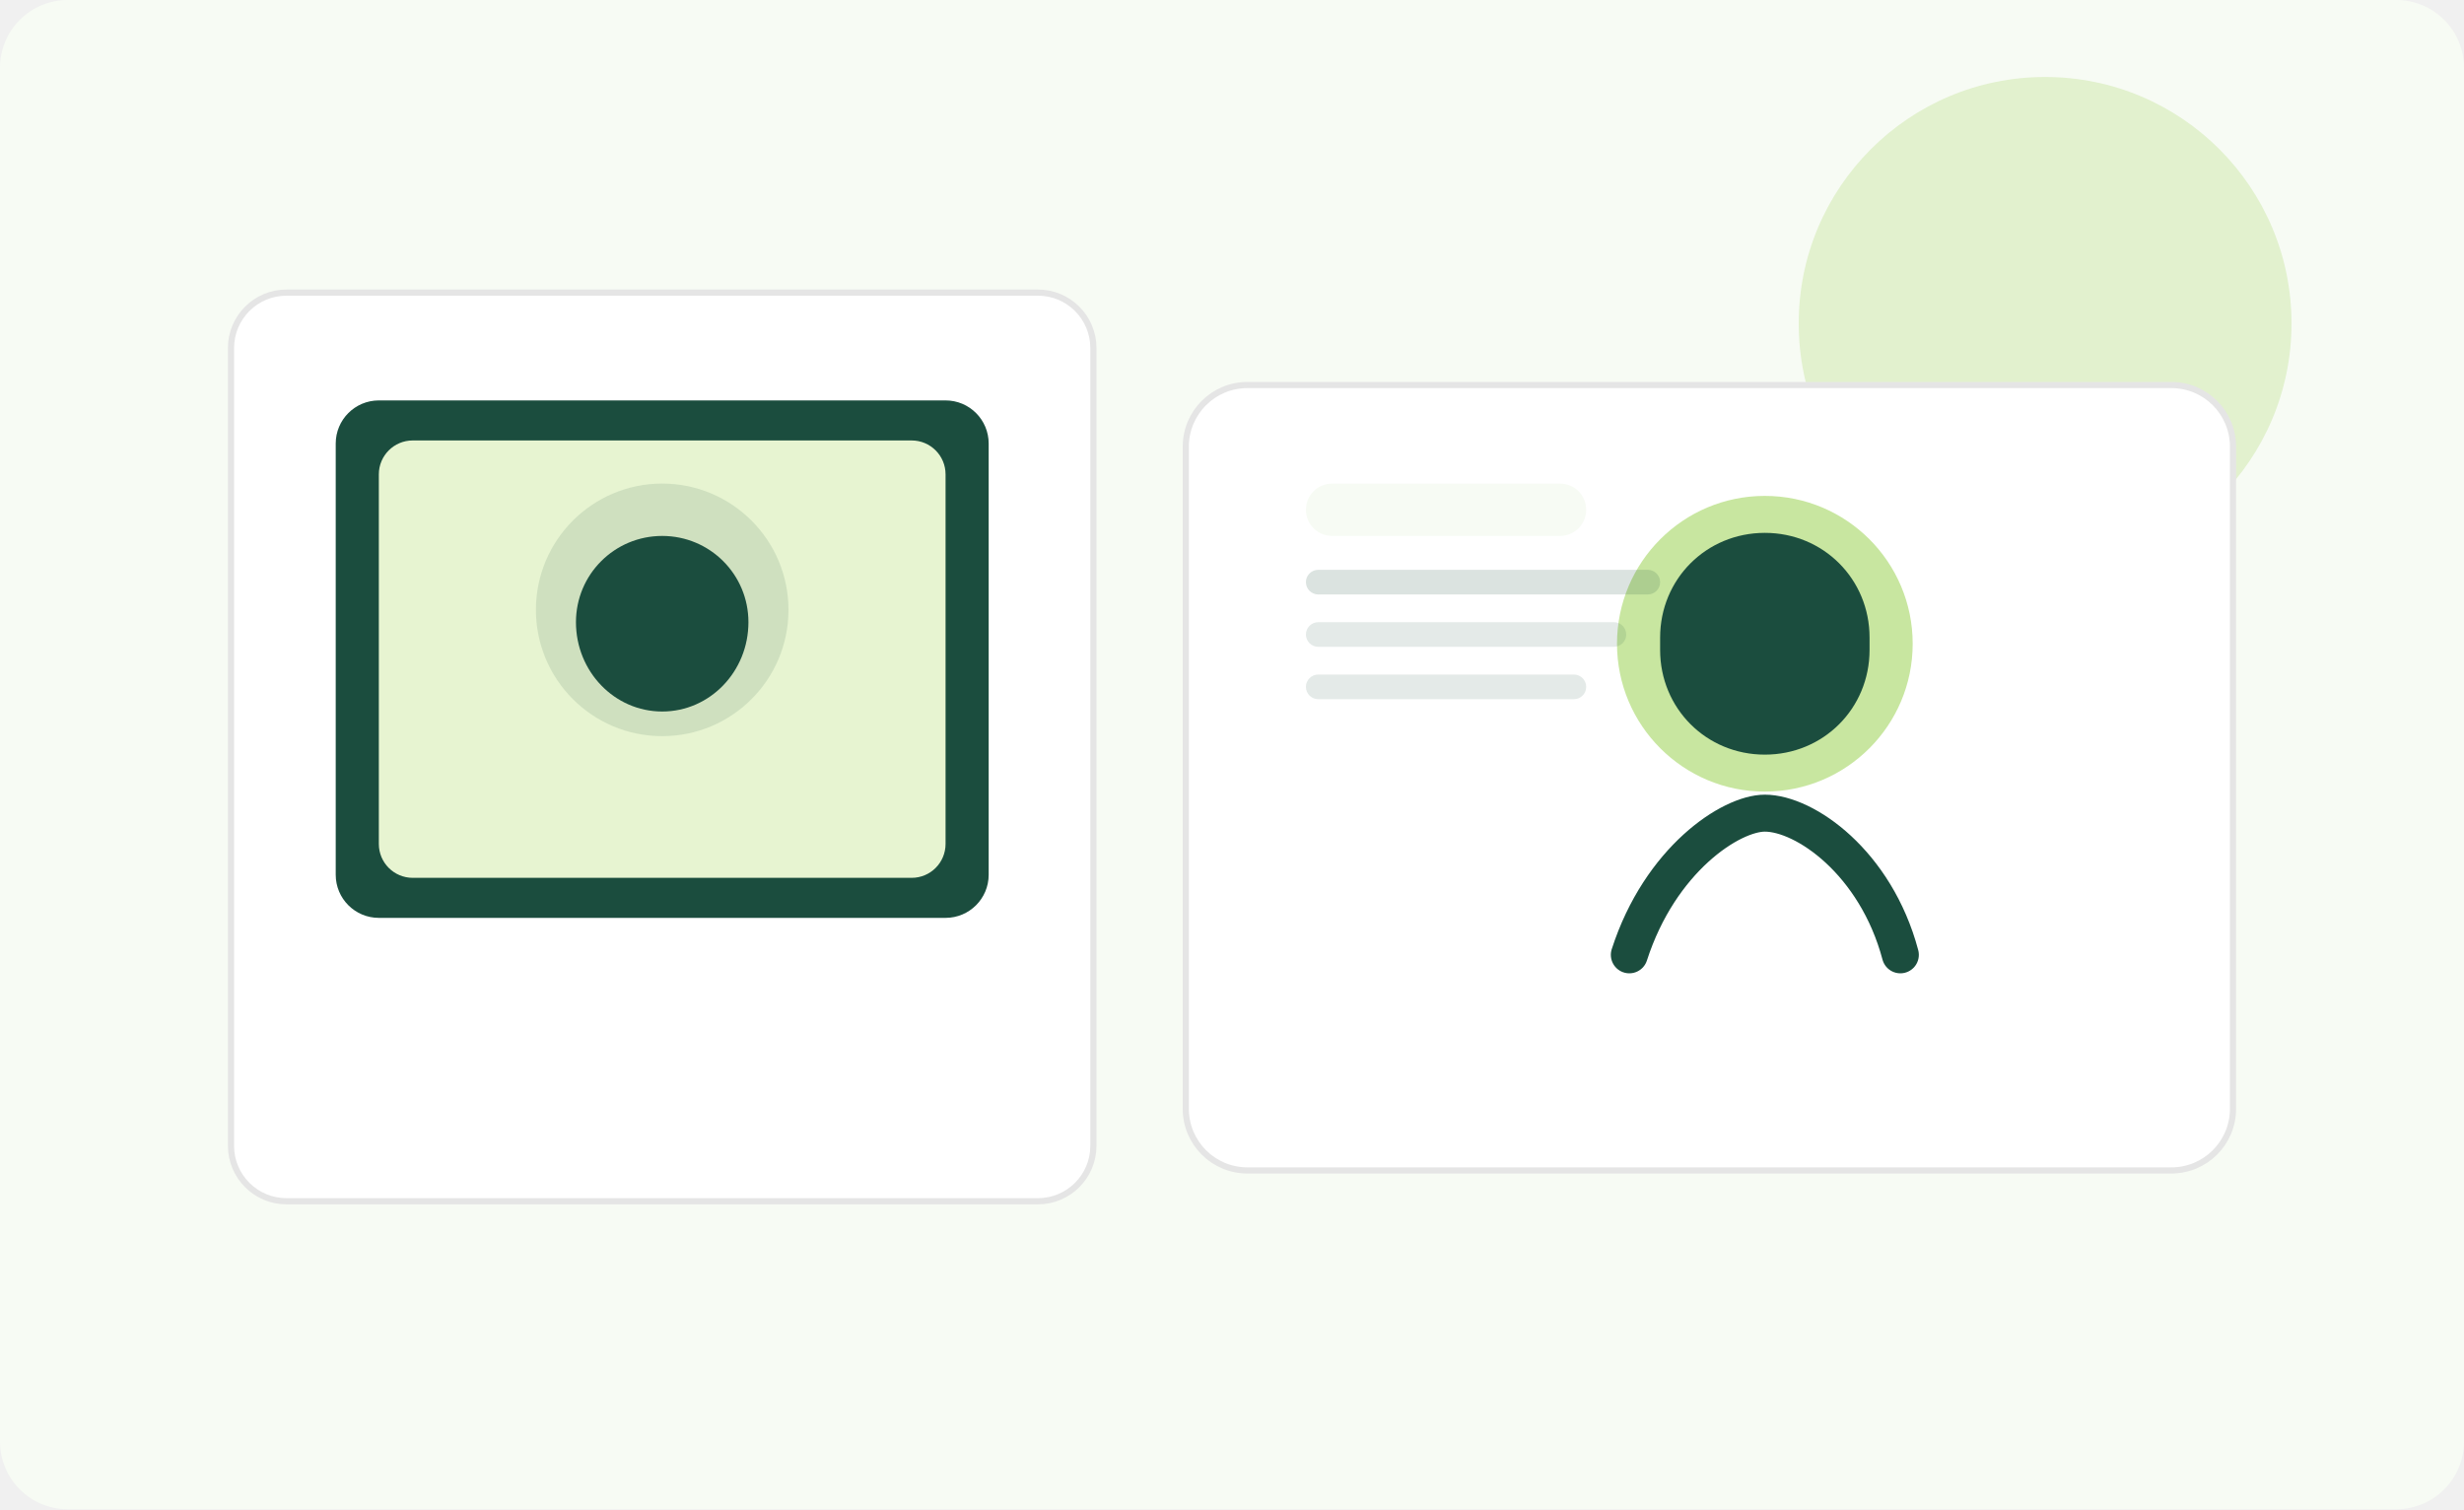
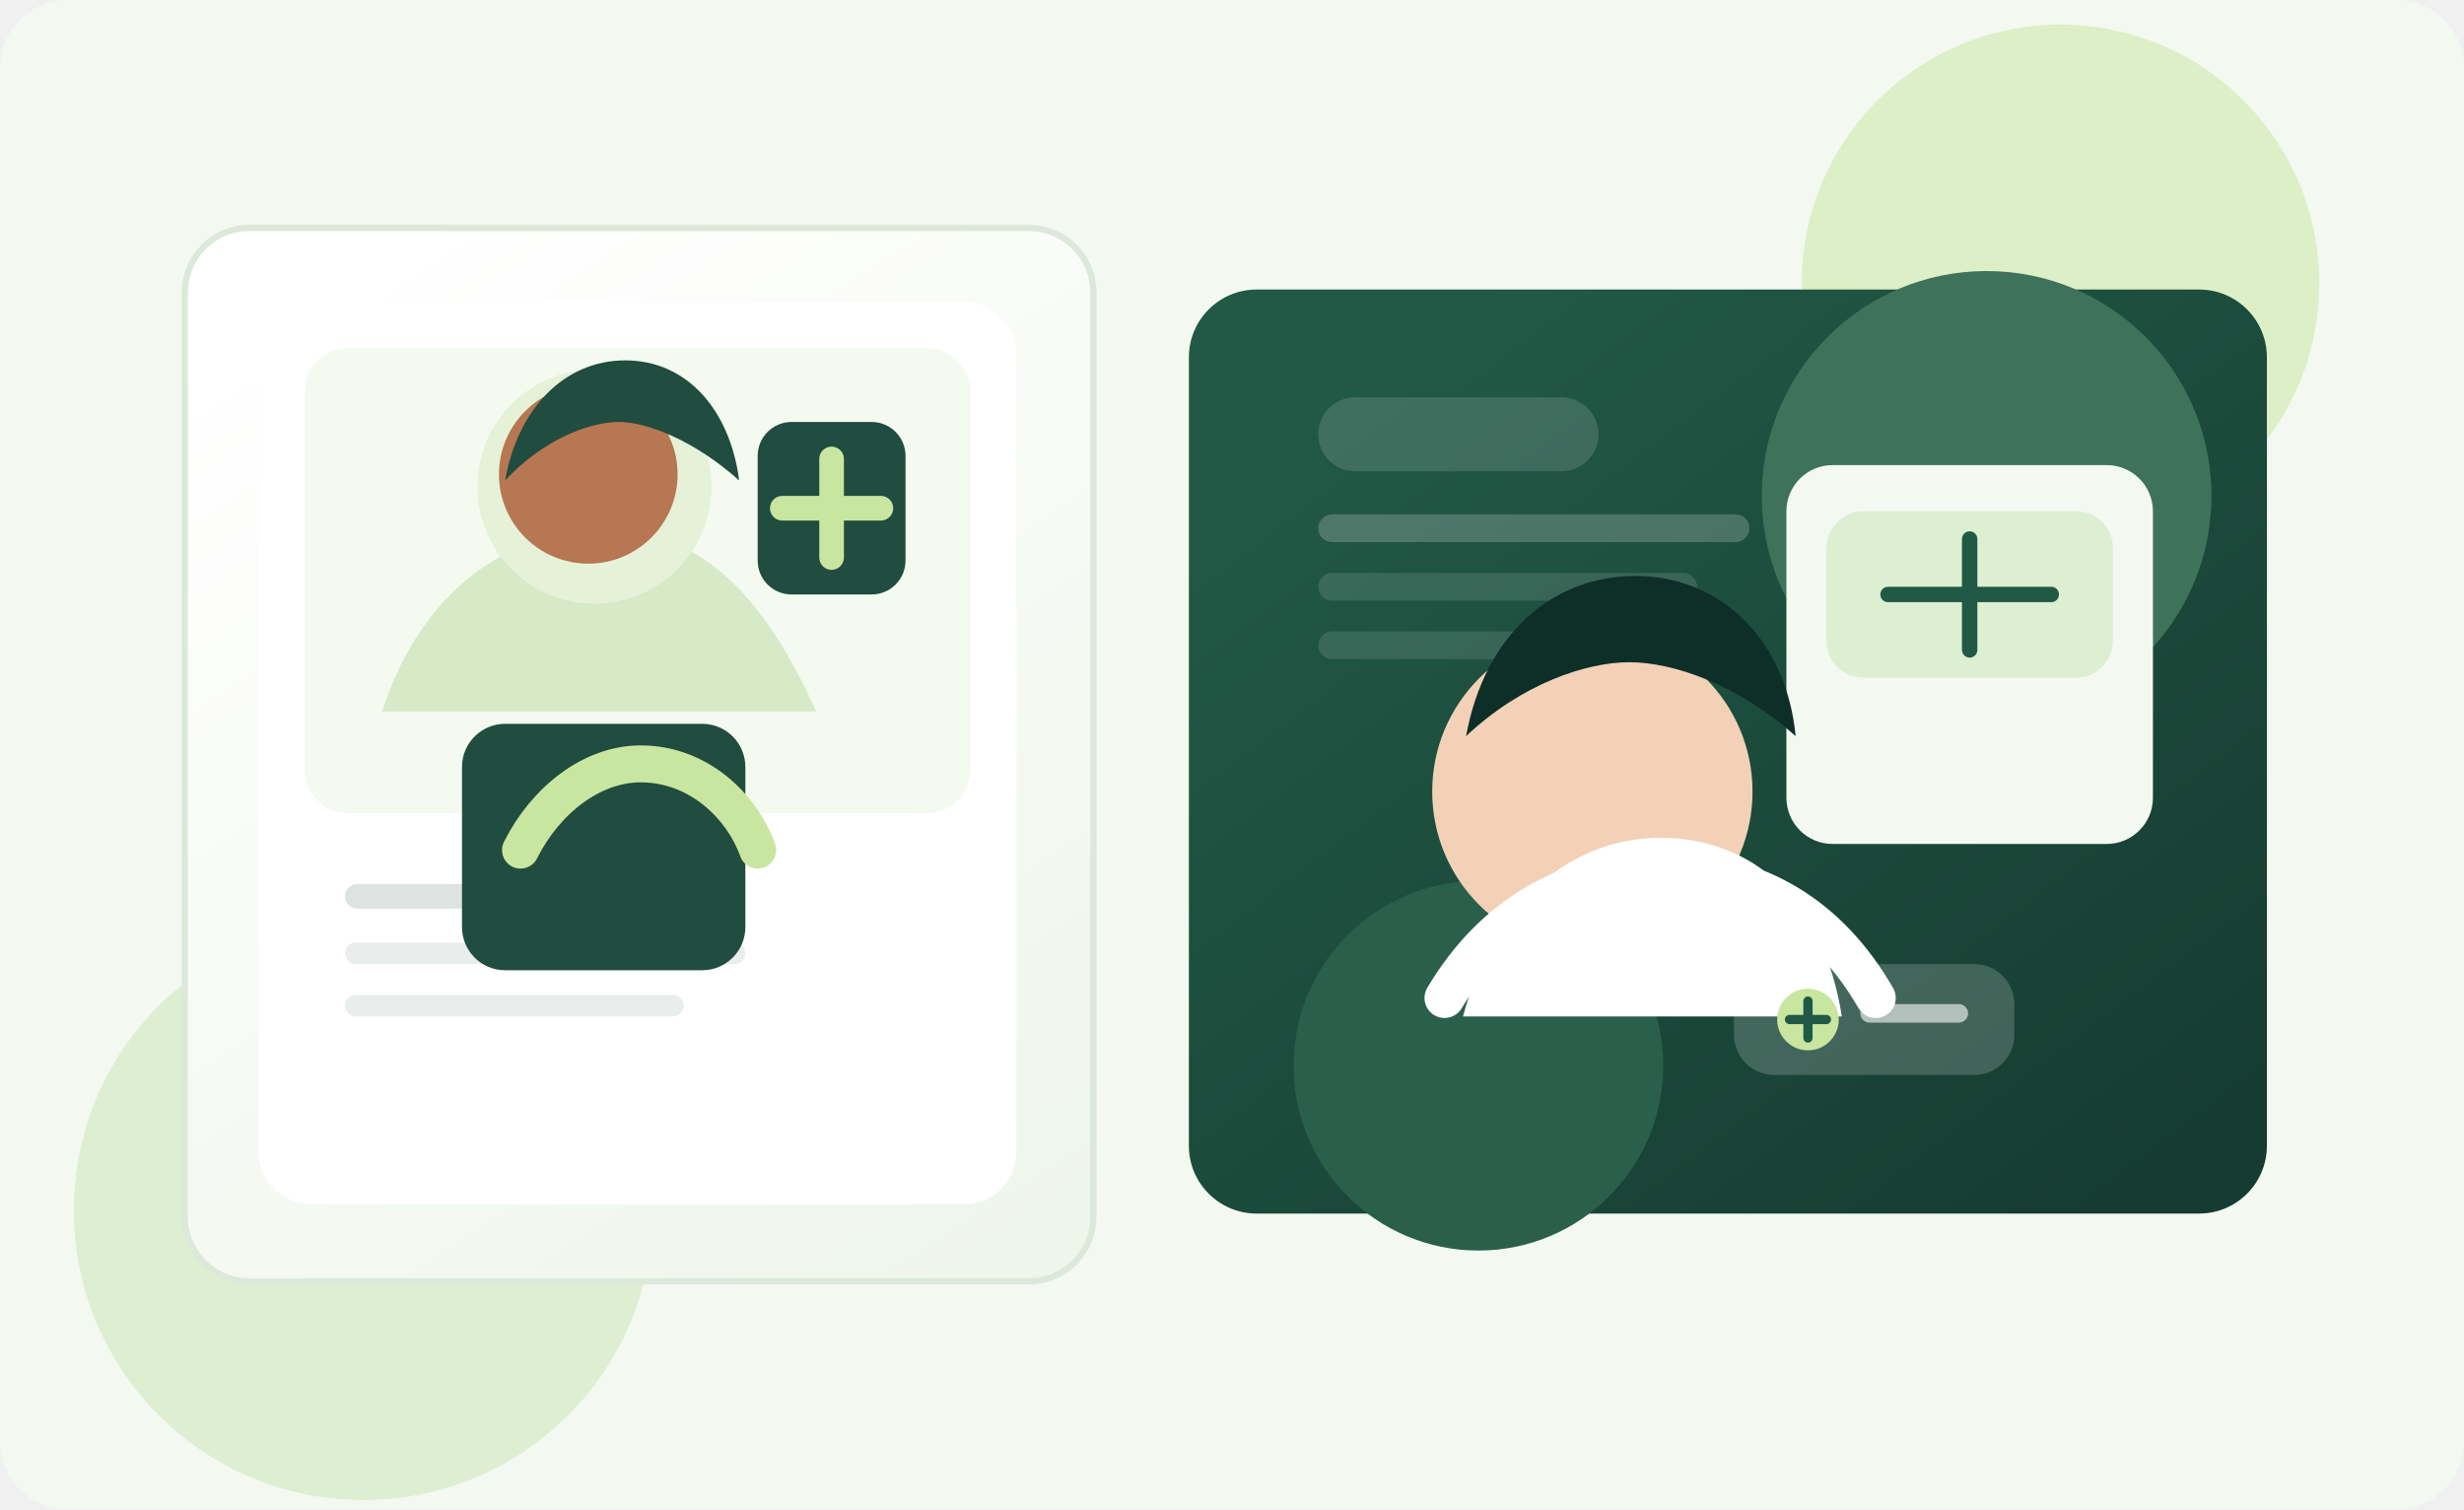
<svg xmlns="http://www.w3.org/2000/svg" width="1600" height="980" viewBox="0 0 1600 980" fill="none">
-   <rect width="1600" height="980" rx="44" fill="#F7FBF4" />
-   <circle cx="1328" cy="210" r="160" fill="#C8E6A0" fill-opacity="0.45" />
-   <rect x="150" y="190" width="560" height="590" rx="36" fill="#FFFFFF" stroke="#E5E5E5" stroke-width="4" />
-   <rect x="218" y="260" width="424" height="336" rx="28" fill="#1B4D3E" />
-   <rect x="246" y="286" width="368" height="284" rx="22" fill="#E7F4D1" />
-   <circle cx="430" cy="396" r="82" fill="#1B4D3E" fill-opacity="0.12" />
-   <path d="M430 348C399 348 374 373 374 404C374 436 399 462 430 462C461 462 486 436 486 404C486 373 461 348 430 348Z" fill="#1B4D3E" />
-   <rect x="770" y="250" width="680" height="510" rx="40" fill="#FFFFFF" stroke="#E5E5E5" stroke-width="4" />
-   <circle cx="1146" cy="418" r="96" fill="#C8E6A0" />
-   <path d="M1146 346C1108 346 1078 376 1078 414V422C1078 460 1108 490 1146 490C1184 490 1214 460 1214 422V414C1214 376 1184 346 1146 346Z" fill="#1B4D3E" />
-   <path d="M1058 620C1078 558 1124 528 1146 528C1172 528 1218 560 1234 620" stroke="#1B4D3E" stroke-width="24" stroke-linecap="round" />
-   <rect x="848" y="314" width="182" height="34" rx="17" fill="#F7FBF4" />
-   <rect x="848" y="370" width="230" height="16" rx="8" fill="#1B4D3E" fill-opacity="0.16" />
-   <rect x="848" y="404" width="208" height="16" rx="8" fill="#1B4D3E" fill-opacity="0.12" />
-   <rect x="848" y="438" width="182" height="16" rx="8" fill="#1B4D3E" fill-opacity="0.12" />
+   <rect width="1600" height="980" rx="44" fill="#F3F8F1" />
+   <defs>
+     <linearGradient id="irelandHeroPanel" x1="960" y1="180" x2="1400" y2="760" gradientUnits="userSpaceOnUse">
+       <stop stop-color="#215946" />
+       <stop offset="1" stop-color="#163C31" />
+     </linearGradient>
+     <linearGradient id="irelandHeroSoft" x1="230" y1="160" x2="660" y2="820" gradientUnits="userSpaceOnUse">
+       <stop stop-color="#FFFFFF" />
+       <stop offset="1" stop-color="#EEF5EA" />
+     </linearGradient>
+   </defs>
+   <circle cx="1338" cy="184" r="168" fill="#C8E6A0" fill-opacity="0.52" />
+   <circle cx="236" cy="786" r="188" fill="#DDEFD0" />
+   <rect x="120" y="148" width="590" height="684" rx="42" fill="url(#irelandHeroSoft)" stroke="#DCE8DA" stroke-width="4" />
+   <rect x="168" y="196" width="492" height="586" rx="34" fill="#FFFFFF" />
+   <rect x="198" y="226" width="432" height="302" rx="28" fill="#F4FAF0" />
+   <path d="M248 462C274 382 332 344 392 344C452 344 494 382 530 462" fill="#D7EAC7" />
+   <circle cx="386" cy="316" r="76" fill="#E5F2D8" />
+   <circle cx="382" cy="308" r="58" fill="#B77752" />
+   <path d="M328 312C336 266 366 234 406 234C446 234 474 266 480 312C451 286 420 274 402 274C382 274 352 286 328 312Z" fill="#214C40" />
+   <rect x="300" y="470" width="184" height="160" rx="28" fill="#214C40" />
+   <path d="M338 552C354 520 384 496 416 496C454 496 482 524 492 552" stroke="#C8E6A0" stroke-width="24" stroke-linecap="round" />
+   <rect x="492" y="274" width="96" height="112" rx="22" fill="#214C40" />
+   <path d="M540 298V362M508 330H572" stroke="#C8E6A0" stroke-width="16" stroke-linecap="round" />
+   <rect x="224" y="574" width="170" height="16" rx="8" fill="#214C40" fill-opacity="0.16" />
+   <rect x="224" y="612" width="260" height="14" rx="7" fill="#214C40" fill-opacity="0.10" />
+   <rect x="224" y="646" width="220" height="14" rx="7" fill="#214C40" fill-opacity="0.10" />
+   <rect x="772" y="188" width="700" height="600" rx="44" fill="url(#irelandHeroPanel)" />
+   <circle cx="1290" cy="322" r="146" fill="#3E725B" />
+   <circle cx="960" cy="692" r="120" fill="#2A5F4C" />
+   <rect x="856" y="258" width="182" height="48" rx="24" fill="#FFFFFF" fill-opacity="0.14" />
+   <rect x="856" y="334" width="280" height="18" rx="9" fill="#FFFFFF" fill-opacity="0.20" />
+   <rect x="856" y="372" width="246" height="18" rx="9" fill="#FFFFFF" fill-opacity="0.12" />
+   <rect x="856" y="410" width="210" height="18" rx="9" fill="#FFFFFF" fill-opacity="0.12" />
+   <rect x="1160" y="302" width="238" height="246" rx="30" fill="#F3F8F1" />
+   <rect x="1186" y="332" width="186" height="108" rx="24" fill="#DCEFD0" />
+   <path d="M1226 386H1332" stroke="#215946" stroke-width="10" stroke-linecap="round" />
+   <path d="M1279 350V422" stroke="#215946" stroke-width="10" stroke-linecap="round" />
+   <circle cx="1034" cy="514" r="104" fill="#F2D1B7" />
+   <path d="M952 478C964 412 1008 374 1062 374C1118 374 1160 416 1166 478C1128 444 1086 430 1058 430C1030 430 988 444 952 478Z" fill="#0E2E28" />
+   <path d="M950 660C970 584 1022 544 1078 544C1138 544 1184 584 1196 660" fill="#FFFFFF" />
+   <path d="M938 648C970 594 1020 566 1078 566C1142 566 1188 596 1218 648" stroke="#FFFFFF" stroke-width="26" stroke-linecap="round" />
+   <rect x="1126" y="626" width="182" height="72" rx="26" fill="#FFFFFF" fill-opacity="0.18" />
+   <circle cx="1174" cy="662" r="20" fill="#C8E6A0" />
+   <path d="M1174 650V674M1162 662H1186" stroke="#215946" stroke-width="6" stroke-linecap="round" />
+   <rect x="1208" y="652" width="70" height="12" rx="6" fill="#FFFFFF" fill-opacity="0.6" />
</svg>
